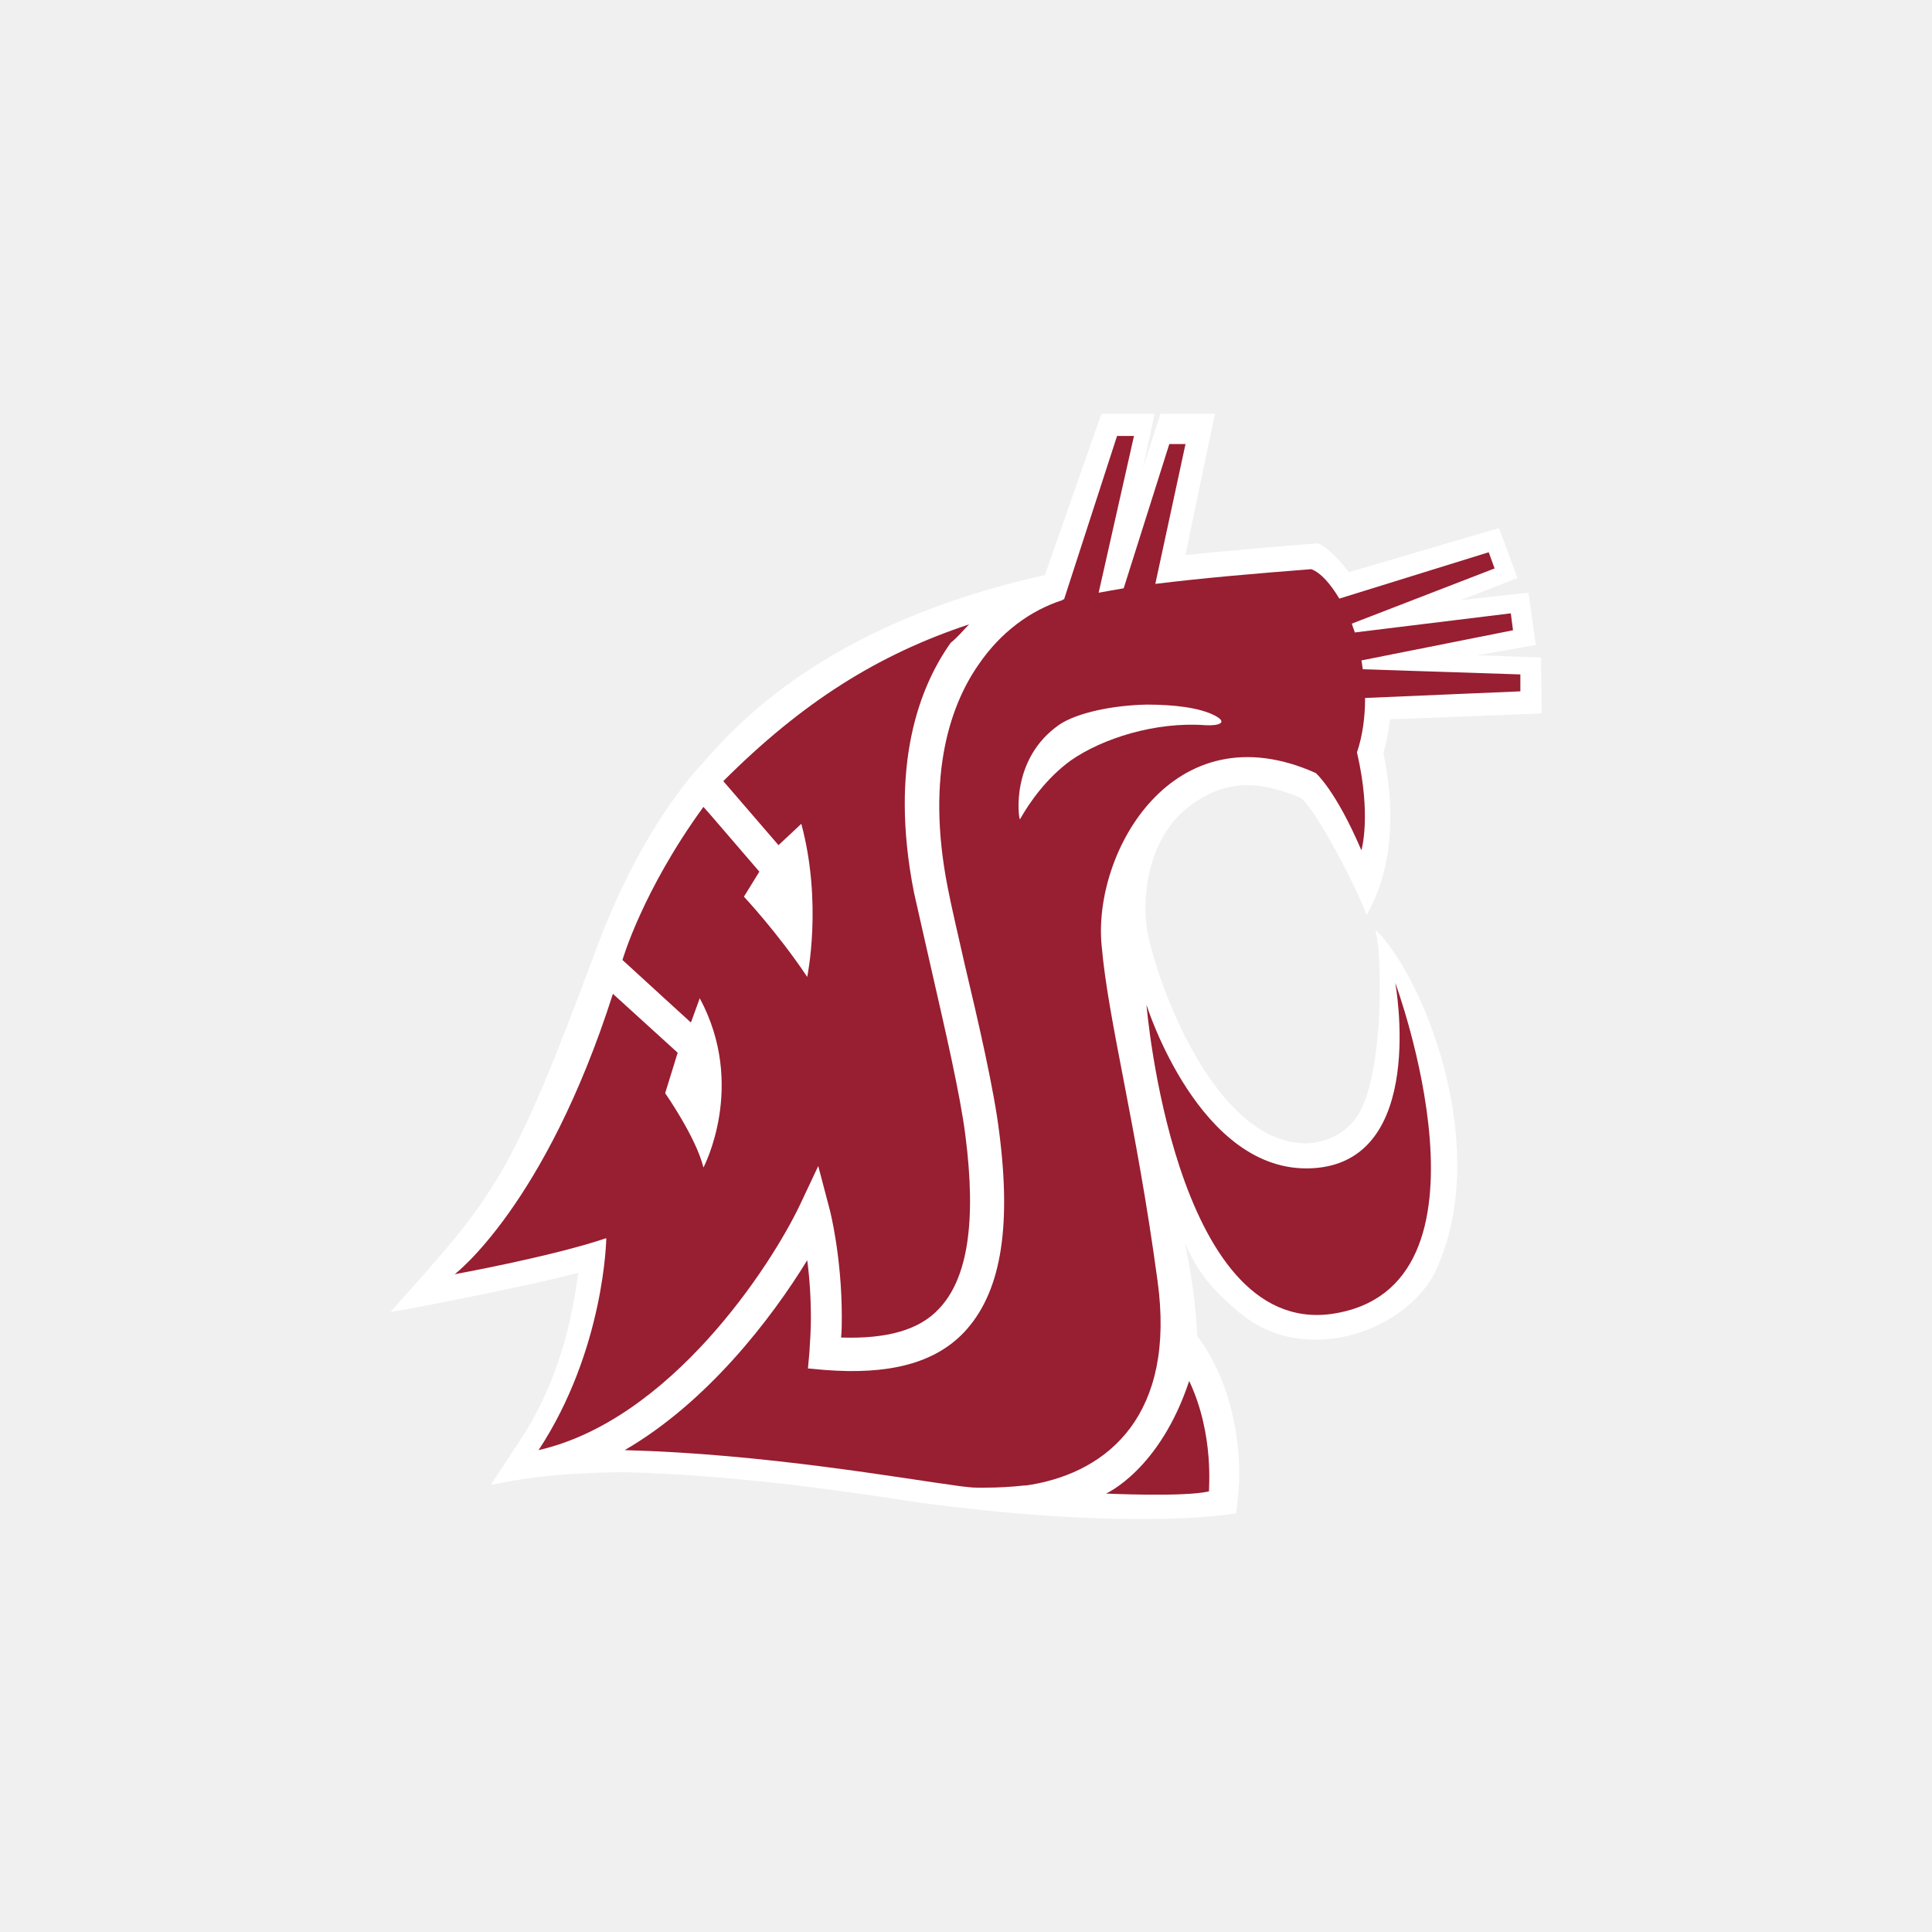
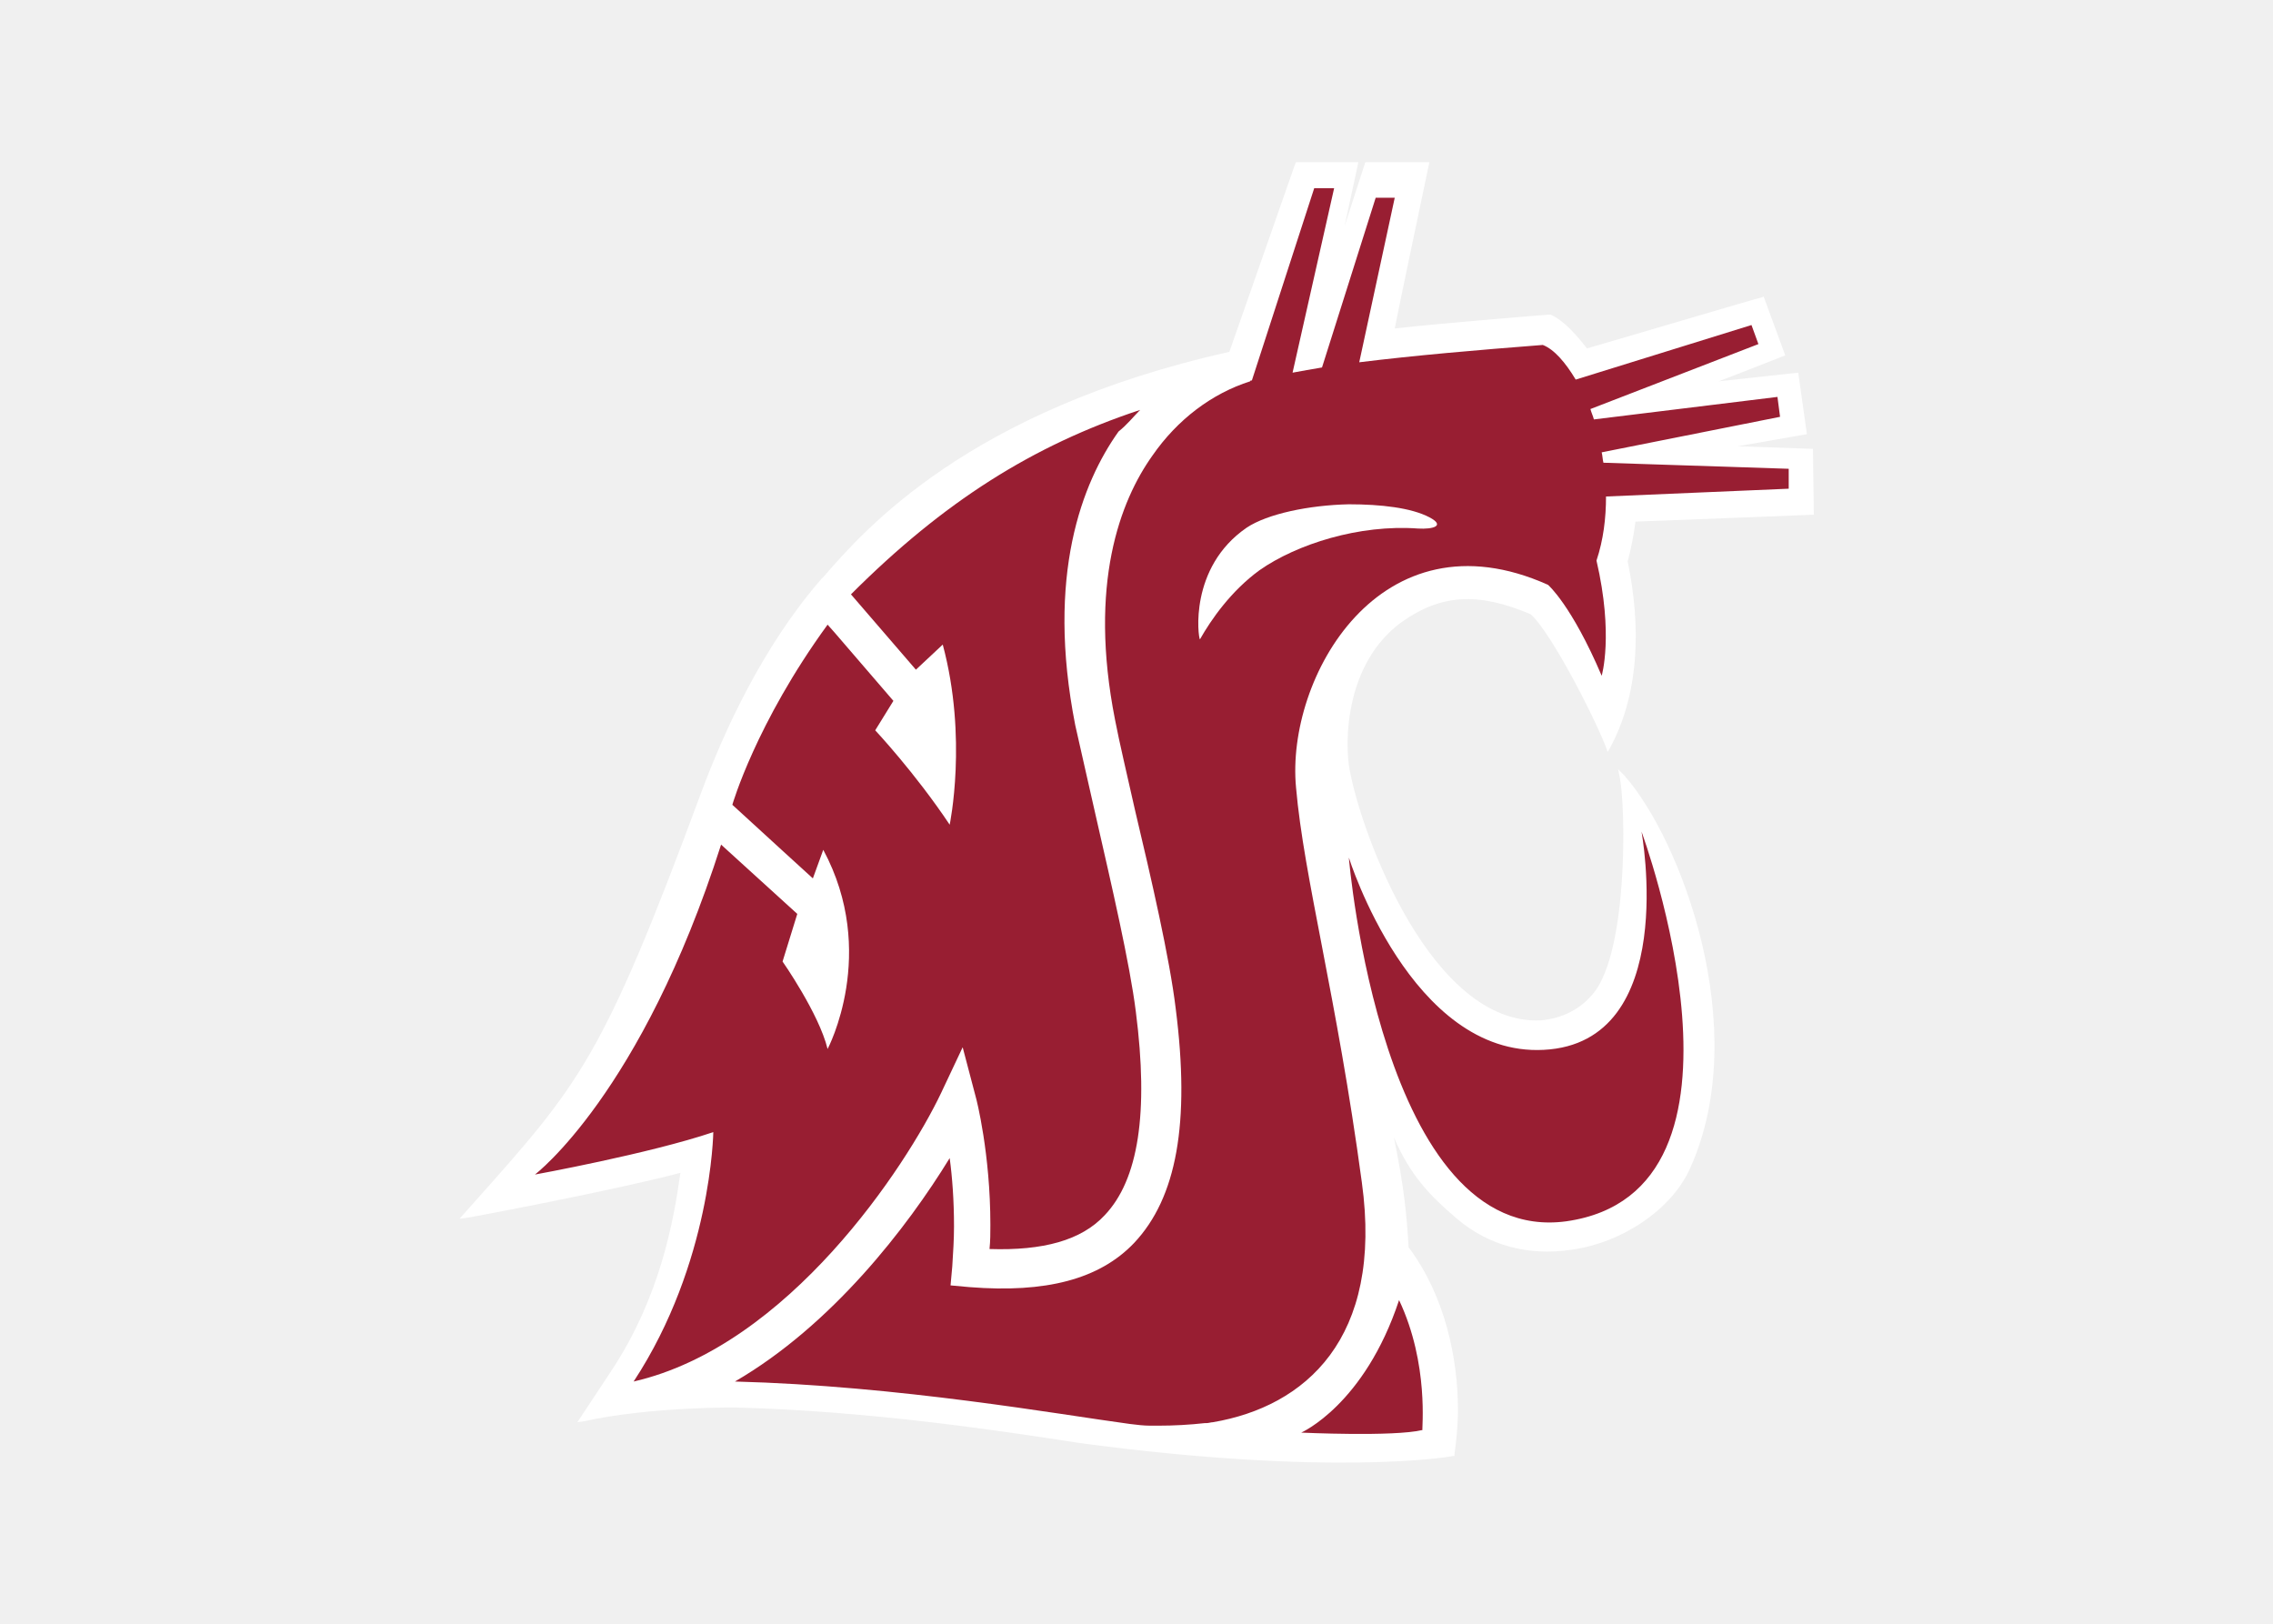
- <svg xmlns="http://www.w3.org/2000/svg" version="1.0" id="katman_1" width="1em" height="1em" viewBox="0 0 560 400" style="enable-background:new 0 0 560 400;" xml:space="preserve">
+ <svg xmlns="http://www.w3.org/2000/svg" version="1.0" id="katman_1" x="1em" y="1em" viewBox="0 0 560 400" style="enable-background:new 0 0 560 400;" xml:space="preserve">
  <style type="text/css">
	.st0{fill:#FFFFFF;}
	.st1{fill:#981E32;}
</style>
  <g transform="matrix(2.13327 0 0 2.13327 142.669 68.1241)">
    <path class="st0" d="M82.8-13.2L82.7-13c0,0-7.5,21.4-7.6,21.7c-30.1,6.7-42.2,20.6-46.8,25.9L28,34.9   c-6.8,7.8-11.3,17.7-13.9,24.7c-11.4,30.8-14,33.6-26.3,47.4l-1.6,1.8l0.8-0.1c0.2,0,17.2-3.2,24.7-5.2c-0.8,5.8-2.4,14.3-7.8,22.6   l-4.1,6.2l0.7-0.1c7.7-1.7,17.5-1.6,17.6-1.6c15.3,0.4,30,2.6,39.7,4.1c29,3.9,42.9,1.6,43.1,1.5l0.2,0l0-0.2   c0.2-1.5,0.4-3.3,0.4-5.1c0-6-1.5-13.2-5.7-18.8c-0.2-3.5-0.5-6.9-1.7-12.7c1.9,4.4,4.1,6.7,7.4,9.5c3.6,3,8.1,4.2,13,3.5   c6-0.8,11.7-4.7,13.8-9.4c7.3-16.1-1.1-38.1-7.6-45.4l-0.7-0.7l0.2,1c0.7,3.7,0.9,19.9-3,24.8c-1.5,1.9-3.7,3-6.2,3.2   C98.5,86.4,90.4,64.6,89,57c-0.6-3.1-0.6-12.3,6-17.1c4.5-3.2,8.8-3.5,14.9-0.9c2.4,2.1,7.8,12.7,8.9,15.9c3.8-6.6,3.8-14.8,2.3-22   c0.4-1.5,0.7-3,0.9-4.6c0.4,0,20.6-0.8,20.6-0.8l-0.1-7.6c0,0-5.6-0.2-8.7-0.3c2.9-0.5,8-1.4,8-1.4l-1-7.1c0,0-6.4,0.7-9.2,1   c2.4-0.9,7.7-3,7.7-3l-2.5-6.8l-0.2,0.1c-0.2,0-16.7,4.9-20.2,5.9c-1.1-1.4-2.6-3.2-4.2-3.9l-0.1,0l-0.1,0c-0.1,0-12.6,1-17.8,1.6   c0.1-0.7,4-19.2,4-19.2l-7.4,0l-2.4,7.4l1.6-7.4L82.8-13.2L82.8-13.2z" />
    <path class="st1" d="M84.9-10.2L77.7,12c-0.1,0-0.2,0-0.2,0.1c-4.4,1.4-8.4,4.4-11.3,8.6c-3.7,5.2-7.4,14.8-4.3,30.5   c0.5,2.6,1.4,6.4,2.3,10.4c1.9,8,4,17.1,4.7,22.9c1.7,13.3,0.1,21.9-4.8,27.1c-4,4.2-10.2,5.8-19,5.1l-2.2-0.2l0.2-2.2   c0.1-1.6,0.2-3.1,0.2-4.6c0-3-0.2-5.7-0.5-7.9c-4.9,8-13.6,19.3-24.8,25.8c19,0.5,37.4,3.8,45.6,4.9c0.8,0.1,1.6,0.2,2.4,0.2   c0.2,0,0.4,0,0.6,0c0.1,0,0.1,0,0.2,0c1.9,0,3.7-0.1,5.5-0.3c0.1,0,0.1,0,0.2,0c0.2,0,0.5-0.1,0.7-0.1c10.6-1.8,19.7-9.6,17.2-27.7   c-2.9-21.5-6.7-35.2-7.6-45.6c-1.2-12.6,9.7-32.1,29.1-23.4c0,0,2.7,2.3,6.2,10.5c0,0,1.4-4.7-0.6-13.3c0.8-2.4,1.1-4.9,1.1-7.4   l21.1-0.9l0-2.3l-21.4-0.7c-0.1-0.4-0.1-0.8-0.2-1.2l20.6-4.1l-0.3-2.3l-21.2,2.6c-0.1-0.4-0.3-0.8-0.4-1.2l19.4-7.5l-0.8-2.2   l-20.3,6.3c-1.2-2-2.5-3.5-3.8-4c-7.7,0.6-14.7,1.2-21.2,2l4.1-19H92l-6.2,19.6c-1.2,0.2-2.3,0.4-3.4,0.6l4.8-21.3L84.9-10.2z    M64.8,15.4C52.4,19.5,42.1,26,31.4,36.7l7.5,8.7l3.1-2.9c2.9,10.8,0.8,20.8,0.8,20.8c-4-6-8.6-10.9-8.6-10.9l2.1-3.4l-6.8-7.9   l-0.8-0.9c-8.3,11.4-11,20.8-11,20.8l5.9,5.4l3.4,3.1l1.2-3.3c6.4,11.9,0.5,23,0.5,23c-1-4.1-5.2-10.1-5.2-10.1l1.7-5.5l-8.8-8   C7.2,94.4-5.1,103.7-5.1,103.7s13.2-2.4,20.6-4.9c0,0-0.2,15.1-9.2,28.8h0c17.9-4.1,31.5-24.9,35.5-33.3l2.5-5.3l1.5,5.7   c0.1,0.3,1.7,6.6,1.7,14.8c0,0.9,0,1.9-0.1,2.8c6.2,0.2,10.6-1,13.3-3.9c3.9-4.1,5.1-11.8,3.6-23.5c-0.7-5.6-2.8-14.6-4.6-22.5   c-0.9-4-1.8-7.9-2.4-10.6c-3.4-17.3,0.8-28,5-33.9C63.3,17.1,64,16.2,64.8,15.4L64.8,15.4z M122.7,64.1c0,0,4.5,24.4-11.3,25.2   c-15.3,0.8-22.5-22.2-22.5-22.2s3.7,44.9,25.1,42C138.1,105.7,122.7,64.1,122.7,64.1z M94.7,118.2c-4,12.1-11.3,15.3-11.3,15.3   s10.7,0.5,14-0.3C97.3,133.2,98.2,125.6,94.7,118.2L94.7,118.2z" />
    <path class="st0" d="M88.9,26.3c-4.6,0.1-9.4,1.1-11.8,2.7c-6.7,4.6-5.6,12.7-5.4,12.9c1.3-2.3,3.6-5.6,6.9-8   c4.3-3,11.5-5.3,18.3-4.8c1.7,0.1,3.2-0.3,1.3-1.3C96.1,26.7,92.6,26.3,88.9,26.3L88.9,26.3z" />
  </g>
</svg>
